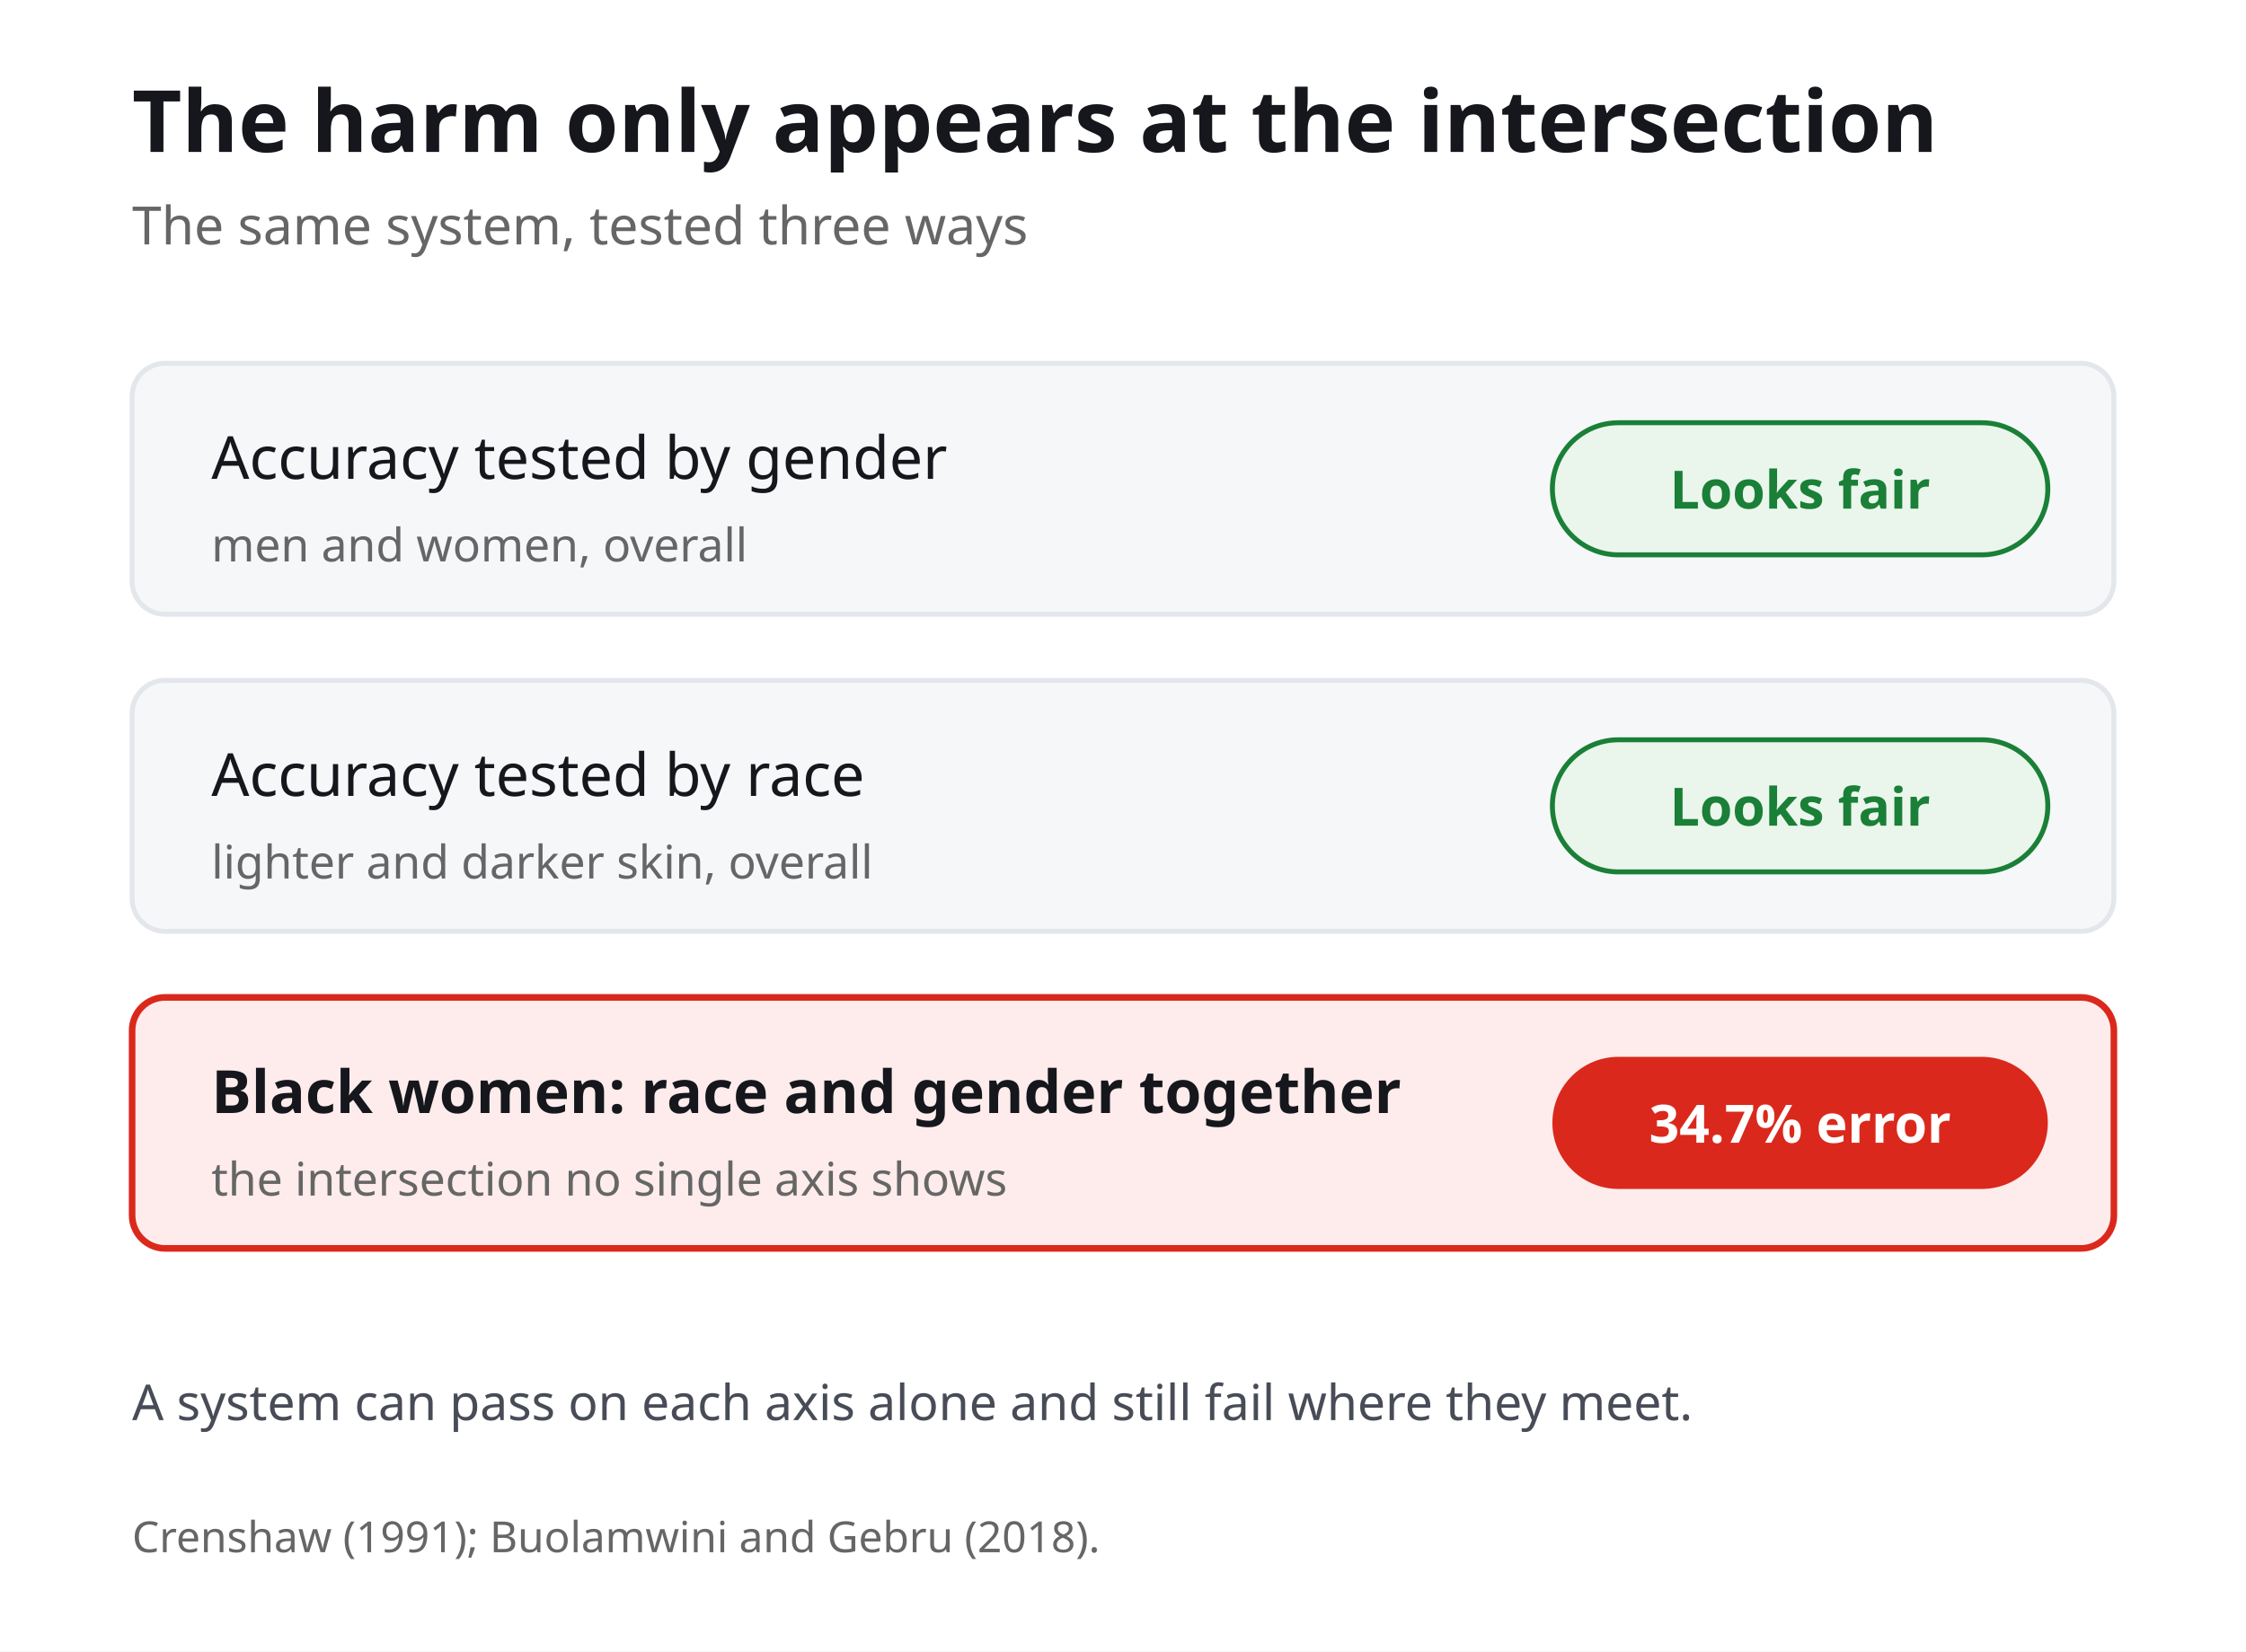
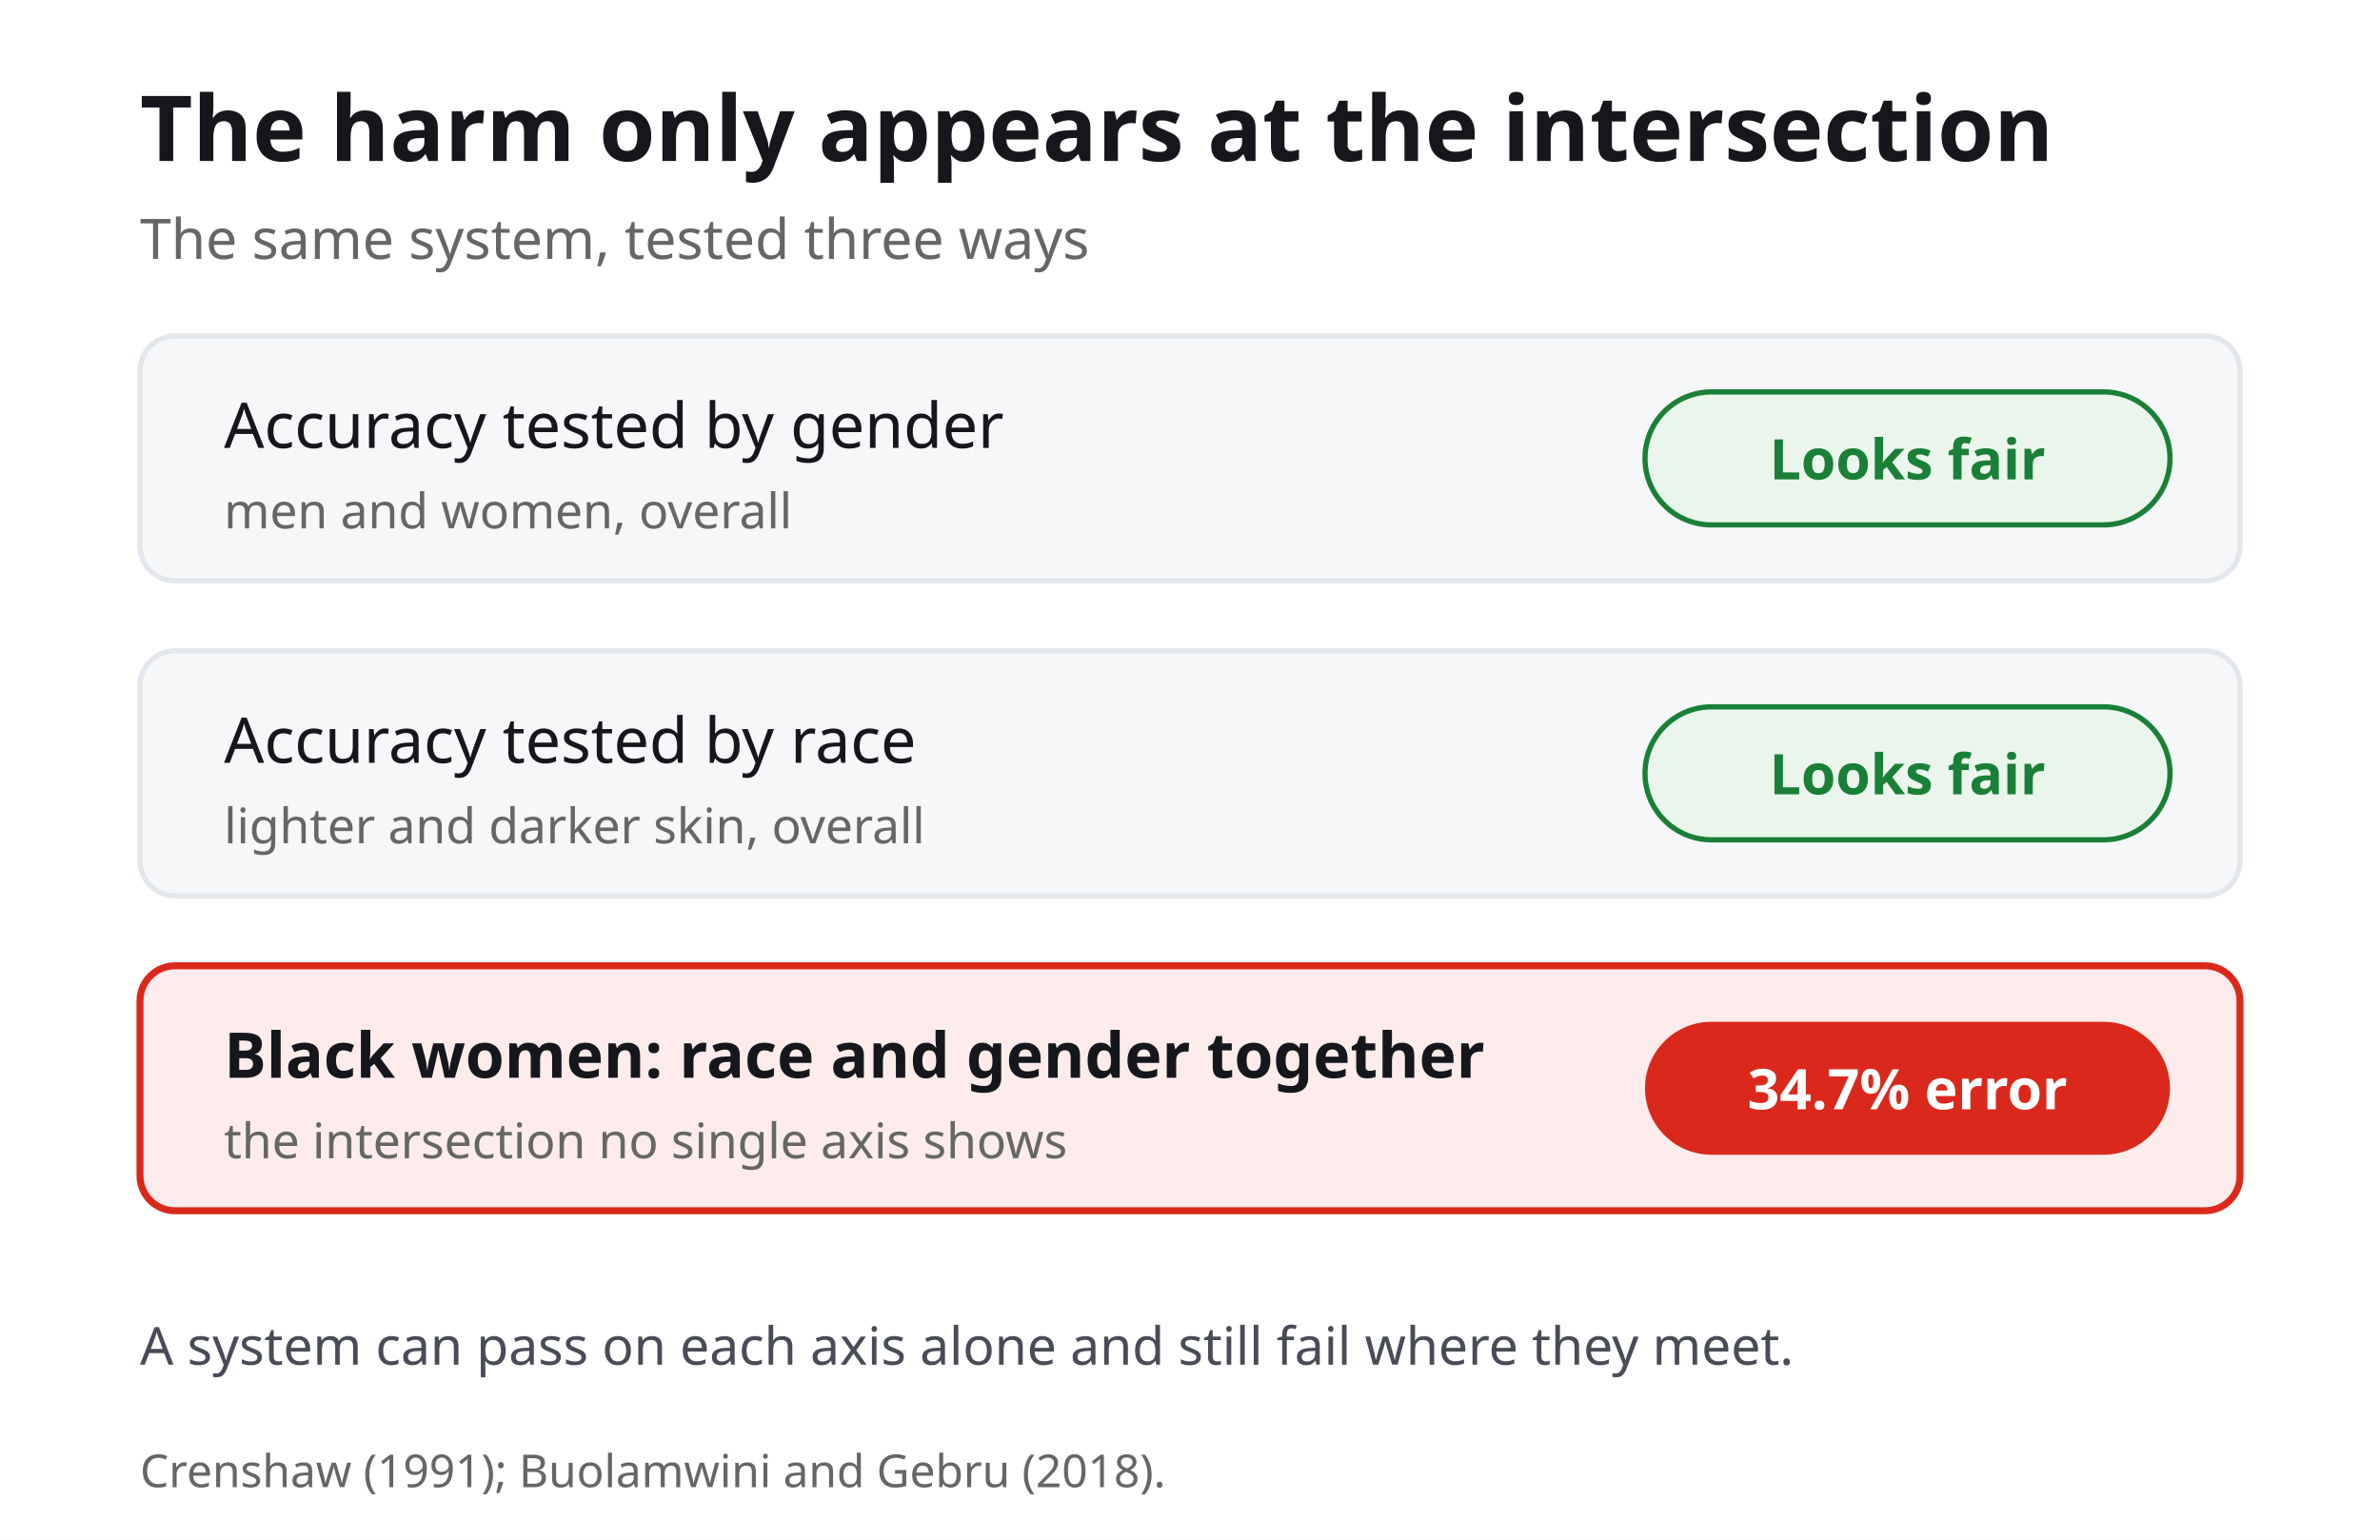
- <svg xmlns="http://www.w3.org/2000/svg" viewBox="0 0 680 500" font-family="'IBM Plex Sans', 'Segoe UI', system-ui, sans-serif">
-   <rect width="680" height="500" fill="#ffffff" />
+ <svg xmlns="http://www.w3.org/2000/svg" viewBox="0 0 680 440" font-family="'IBM Plex Sans', 'Segoe UI', system-ui, sans-serif">
+   <rect width="680" height="440" fill="#ffffff" />
  <text x="40" y="46" font-size="26" font-weight="700" fill="#15171C">The harm only appears at the intersection</text>
  <text x="40" y="74" font-size="16" fill="#666">The same system, tested three ways</text>
-   <rect x="40" y="110" width="600" height="76" rx="10" fill="#f5f7f9" stroke="#e3e7ec" stroke-width="1.5" />
-   <text x="64" y="145" font-size="18" fill="#15171C">Accuracy tested by gender</text>
-   <text x="64" y="170" font-size="14" fill="#666">men and women, overall</text>
-   <rect x="470" y="128" width="150" height="40" rx="20" fill="#eaf6ec" stroke="#1a7f37" stroke-width="1.5" />
-   <text x="545" y="154" text-anchor="middle" font-size="16" font-weight="700" fill="#1a7f37">Looks fair</text>
-   <rect x="40" y="206" width="600" height="76" rx="10" fill="#f5f7f9" stroke="#e3e7ec" stroke-width="1.5" />
-   <text x="64" y="241" font-size="18" fill="#15171C">Accuracy tested by race</text>
-   <text x="64" y="266" font-size="14" fill="#666">lighter and darker skin, overall</text>
-   <rect x="470" y="224" width="150" height="40" rx="20" fill="#eaf6ec" stroke="#1a7f37" stroke-width="1.5" />
-   <text x="545" y="250" text-anchor="middle" font-size="16" font-weight="700" fill="#1a7f37">Looks fair</text>
-   <rect x="40" y="302" width="600" height="76" rx="10" fill="#fdeceb" stroke="#DA291C" stroke-width="2" />
-   <text x="64" y="337" font-size="18" font-weight="700" fill="#15171C">Black women: race and gender together</text>
-   <text x="64" y="362" font-size="14" fill="#666">the intersection no single axis shows</text>
-   <rect x="470" y="320" width="150" height="40" rx="20" fill="#DA291C" />
-   <text x="545" y="346" text-anchor="middle" font-size="16" font-weight="700" fill="#ffffff">34.7% error</text>
-   <text x="40" y="430" font-size="15" fill="#474C57">A system can pass on each axis alone and still fail where they meet.</text>
-   <text x="40" y="470" font-size="13" fill="#666">Crenshaw (1991); Buolamwini and Gebru (2018).</text>
+   <rect x="40" y="96" width="600" height="70" rx="10" fill="#f5f7f9" stroke="#e3e7ec" stroke-width="1.5" />
+   <text x="64" y="128" font-size="18" fill="#15171C">Accuracy tested by gender</text>
+   <text x="64" y="151" font-size="14" fill="#666">men and women, overall</text>
+   <rect x="470" y="112" width="150" height="38" rx="19" fill="#eaf6ec" stroke="#1a7f37" stroke-width="1.5" />
+   <text x="545" y="137" text-anchor="middle" font-size="16" font-weight="700" fill="#1a7f37">Looks fair</text>
+   <rect x="40" y="186" width="600" height="70" rx="10" fill="#f5f7f9" stroke="#e3e7ec" stroke-width="1.5" />
+   <text x="64" y="218" font-size="18" fill="#15171C">Accuracy tested by race</text>
+   <text x="64" y="241" font-size="14" fill="#666">lighter and darker skin, overall</text>
+   <rect x="470" y="202" width="150" height="38" rx="19" fill="#eaf6ec" stroke="#1a7f37" stroke-width="1.5" />
+   <text x="545" y="227" text-anchor="middle" font-size="16" font-weight="700" fill="#1a7f37">Looks fair</text>
+   <rect x="40" y="276" width="600" height="70" rx="10" fill="#fdeceb" stroke="#DA291C" stroke-width="2" />
+   <text x="64" y="308" font-size="18" font-weight="700" fill="#15171C">Black women: race and gender together</text>
+   <text x="64" y="331" font-size="14" fill="#666">the intersection no single axis shows</text>
+   <rect x="470" y="292" width="150" height="38" rx="19" fill="#DA291C" />
+   <text x="545" y="317" text-anchor="middle" font-size="16" font-weight="700" fill="#ffffff">34.7% error</text>
+   <text x="40" y="390" font-size="15" fill="#474C57">A system can pass on each axis alone and still fail where they meet.</text>
+   <text x="40" y="425" font-size="13" fill="#666">Crenshaw (1991); Buolamwini and Gebru (2018).</text>
</svg>
